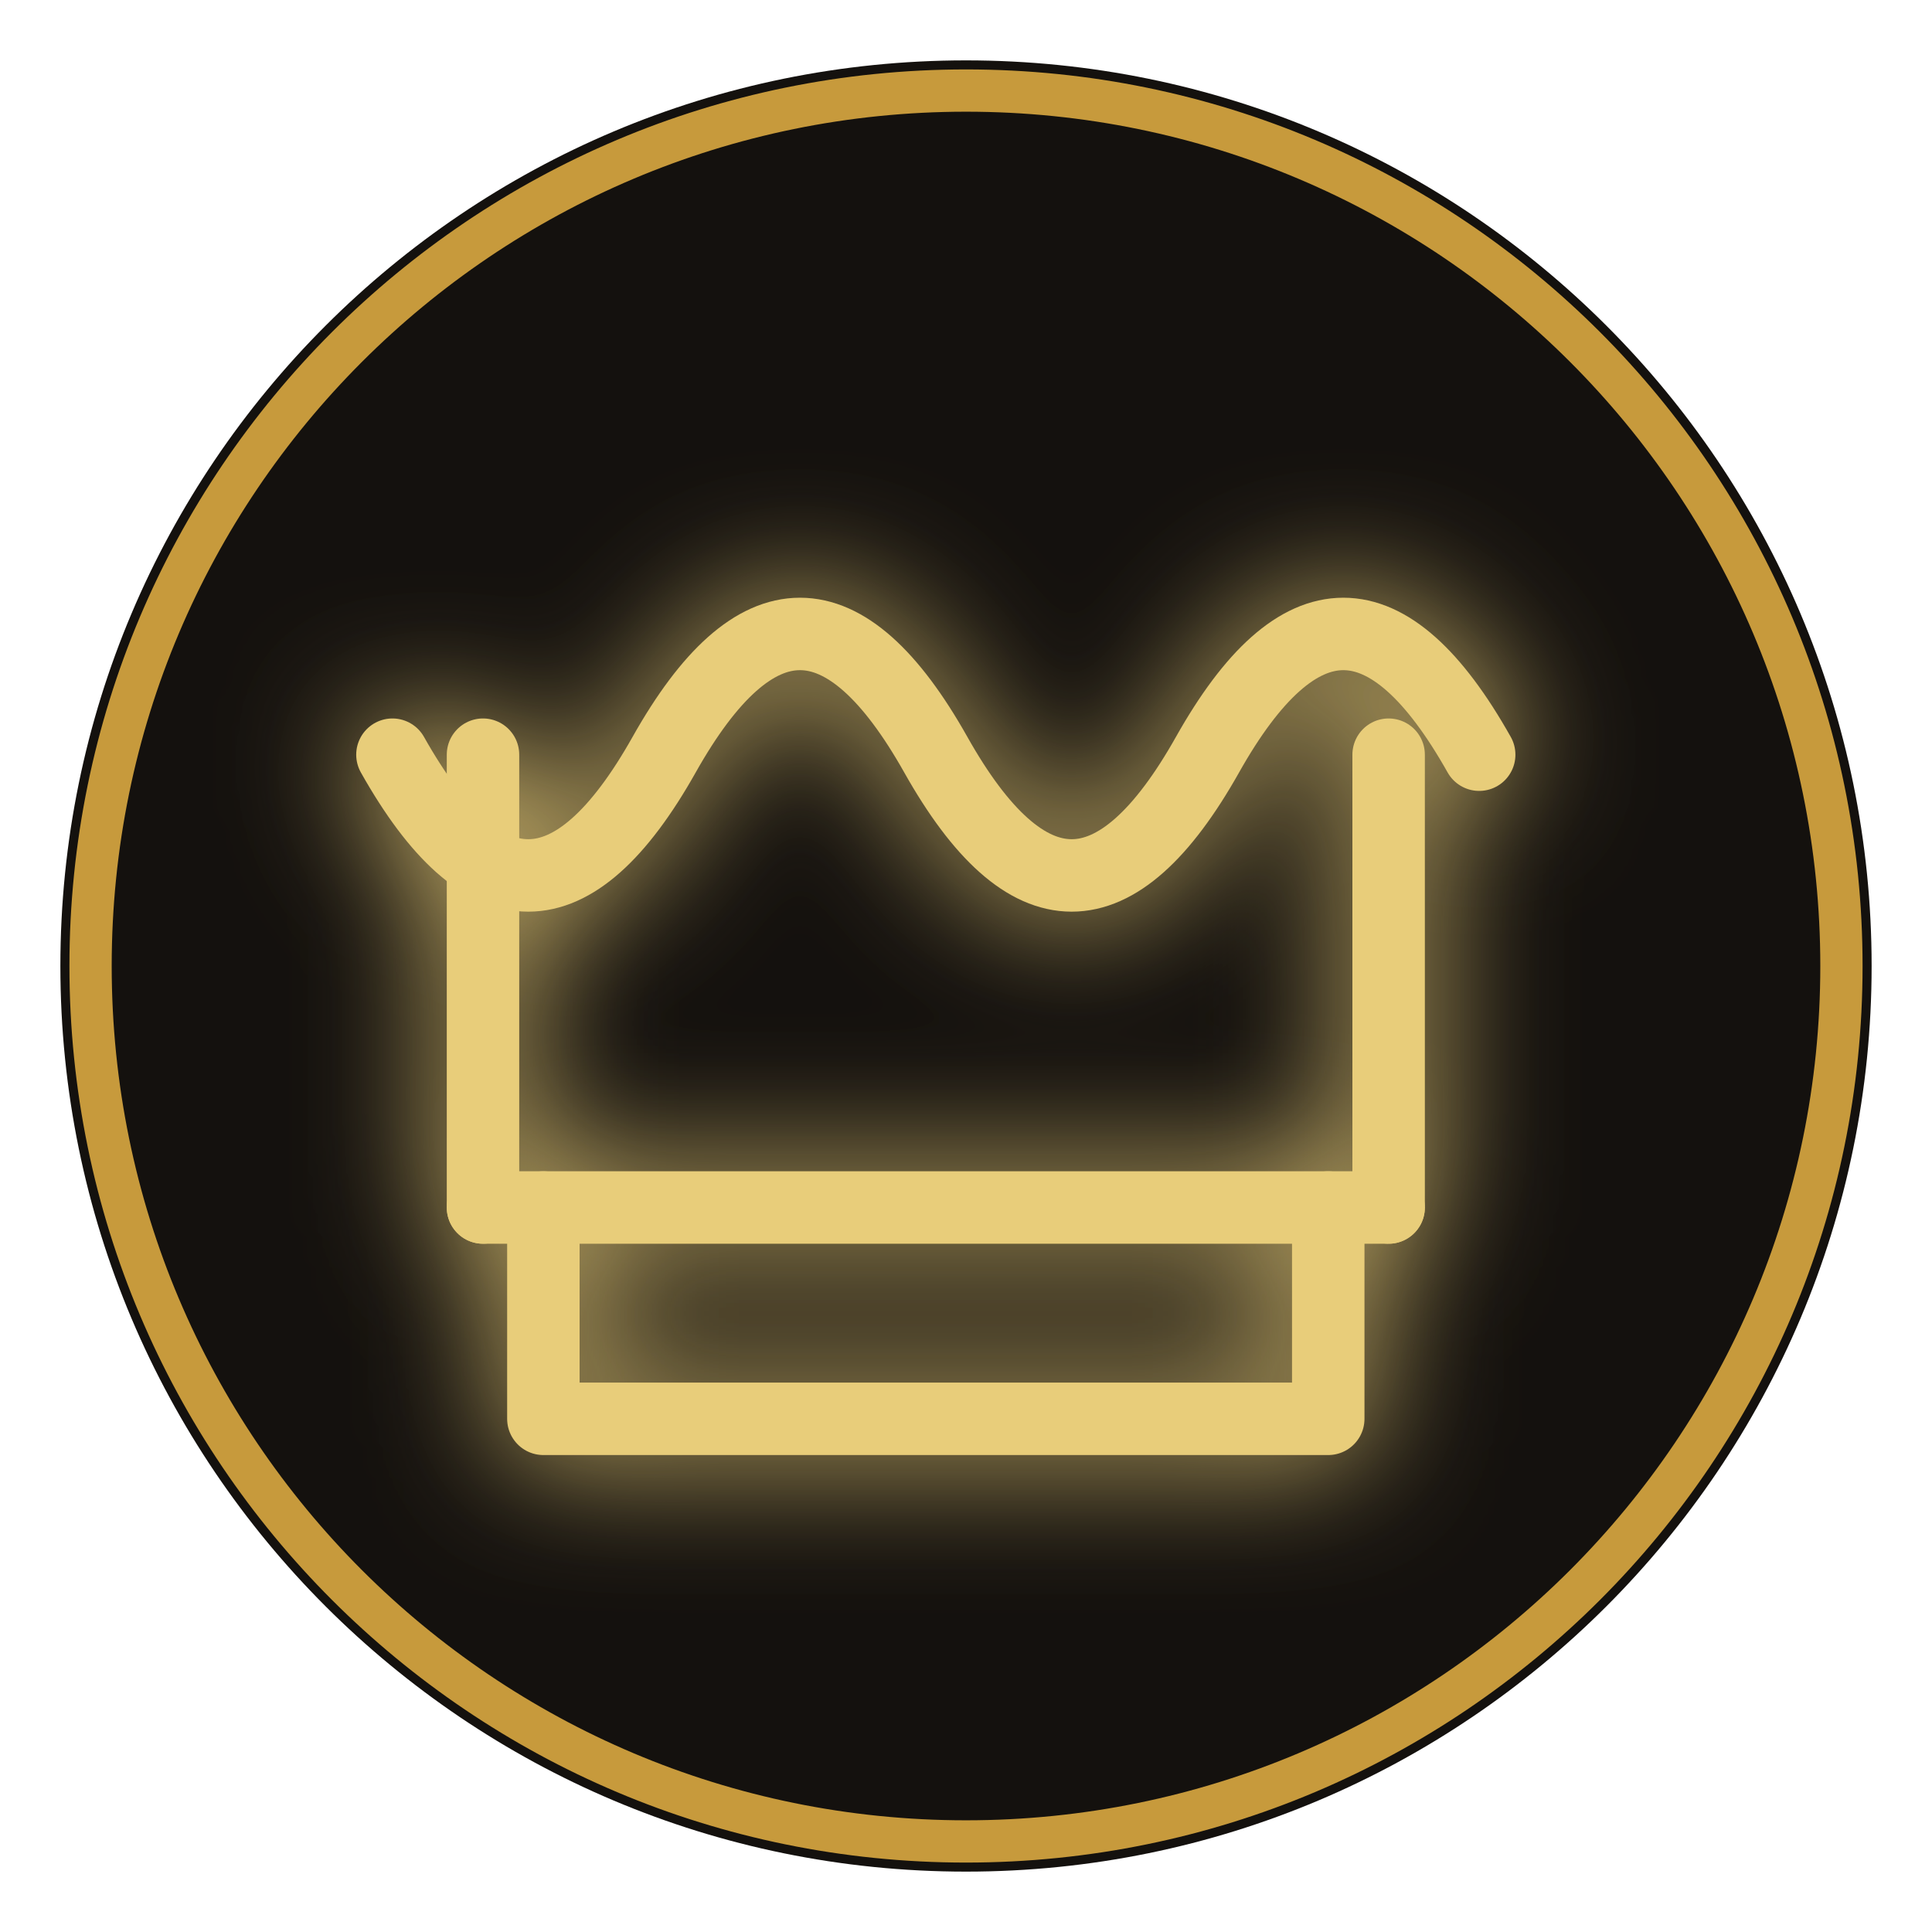
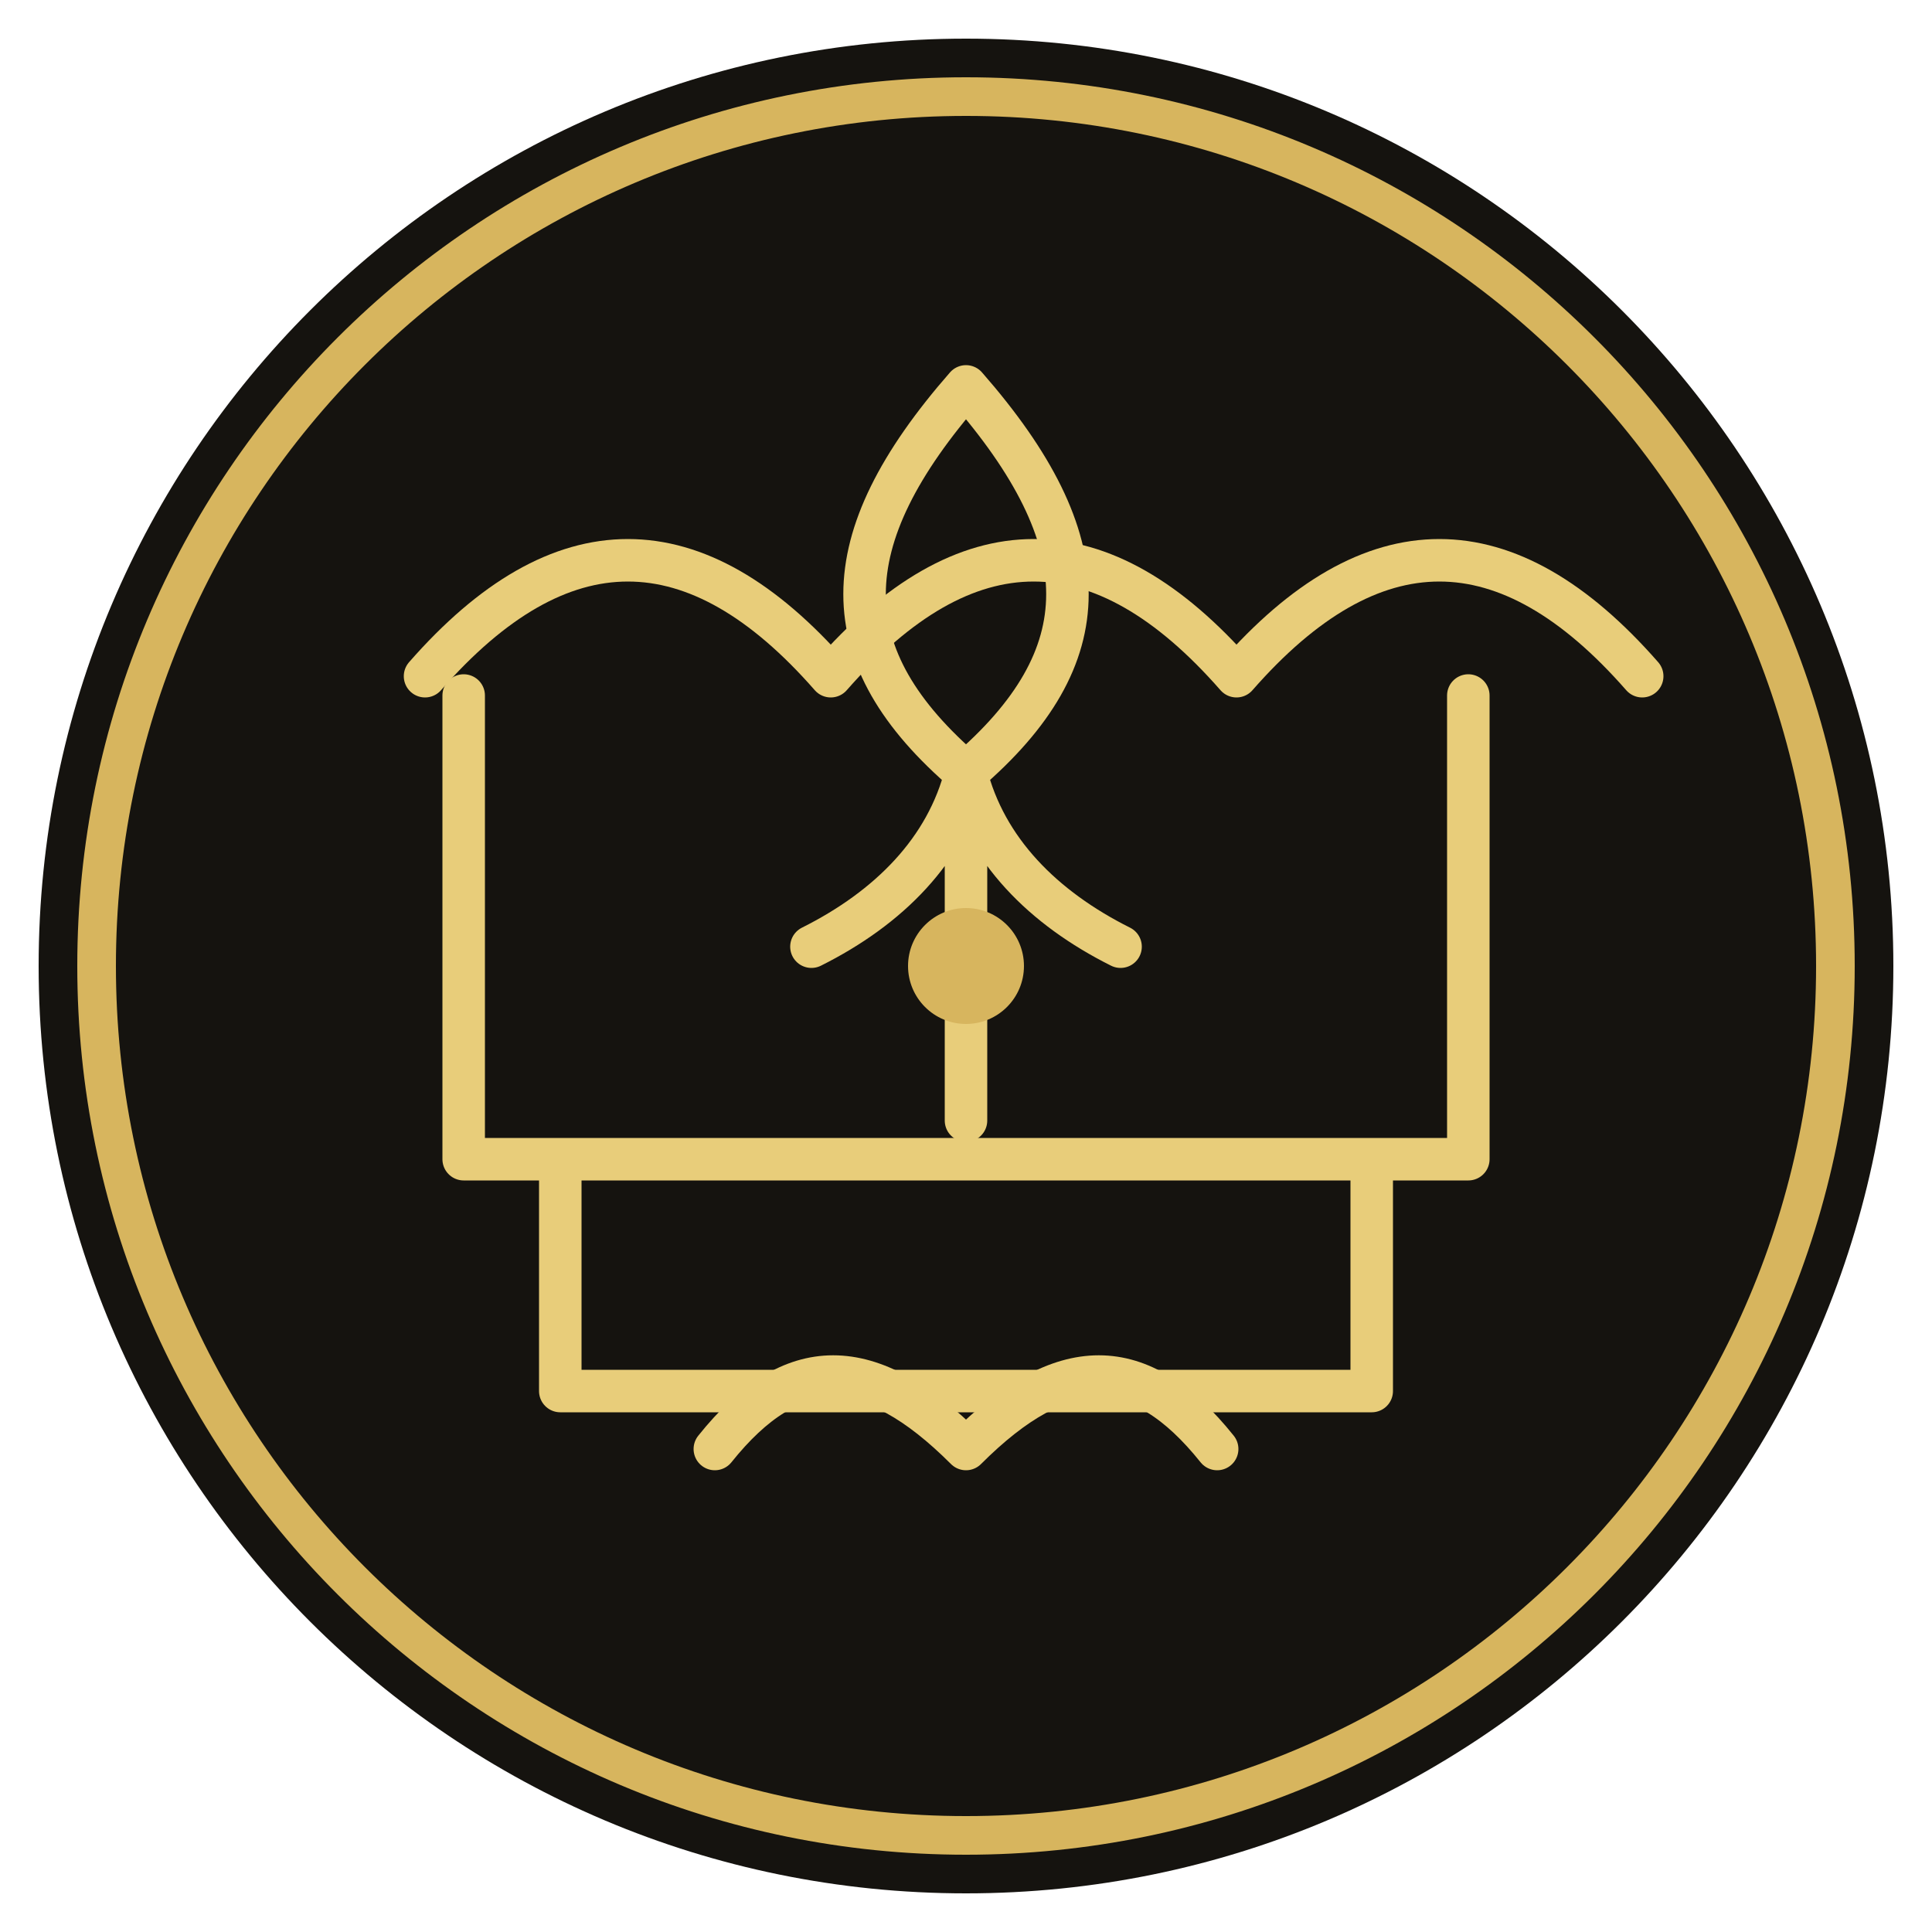
- <svg xmlns="http://www.w3.org/2000/svg" viewBox="0 0 64 64">
-   <defs>
-     <filter id="glow" x="-50%" y="-50%" width="200%" height="200%">
-       <feGaussianBlur stdDeviation="2.2" result="blur" />
-       <feMerge>
-         <feMergeNode in="blur" />
-         <feMergeNode in="SourceGraphic" />
-       </feMerge>
-     </filter>
-   </defs>
-   <circle cx="32" cy="32" r="30" fill="#14110E" />
-   <circle cx="32" cy="32" r="29" fill="none" stroke="#C79A3C" stroke-width="1.4" />
-   <g filter="url(#glow)" stroke="#E8CD7A" stroke-width="2.4" fill="none" stroke-linecap="round" stroke-linejoin="round">
-     <path d="M13 25 Q17.5 33 22 25 Q26.5 17 31 25 Q35.5 33 40 25 Q44.5 17 49 25" />
-     <path d="M16 25 V40" />
-     <path d="M46 25 V40" />
-     <path d="M16 40 H46" />
-     <path d="M18 40 V47 H44 V40" />
+ <svg xmlns="http://www.w3.org/2000/svg" viewBox="0 0 100 100">
+   <circle cx="50" cy="50" r="48" fill="#15130F" />
+   <circle cx="50" cy="50" r="45" fill="none" stroke="#D7B55E" stroke-width="2" />
+   <g stroke="#E8CD7A" stroke-width="2.2" fill="none" stroke-linecap="round" stroke-linejoin="round">
+     <path d="M22 35c7-8 14-8 21 0 7-8 14-8 21 0 7-8 14-8 21 0" />
+     <path d="M24 36v24h52V36M29 60v12h42V60" />
+     <path d="M50 20c-7 8-7 14 0 20 7-6 7-12 0-20Z" />
+     <path d="M50 40v18M42 49c4-2 7-5 8-9M58 49c-4-2-7-5-8-9" />
+     <path d="M37 75c4-5 8-5 13 0 5-5 9-5 13 0" />
  </g>
+   <circle cx="50" cy="50" r="3" fill="#D7B55E" />
</svg>
